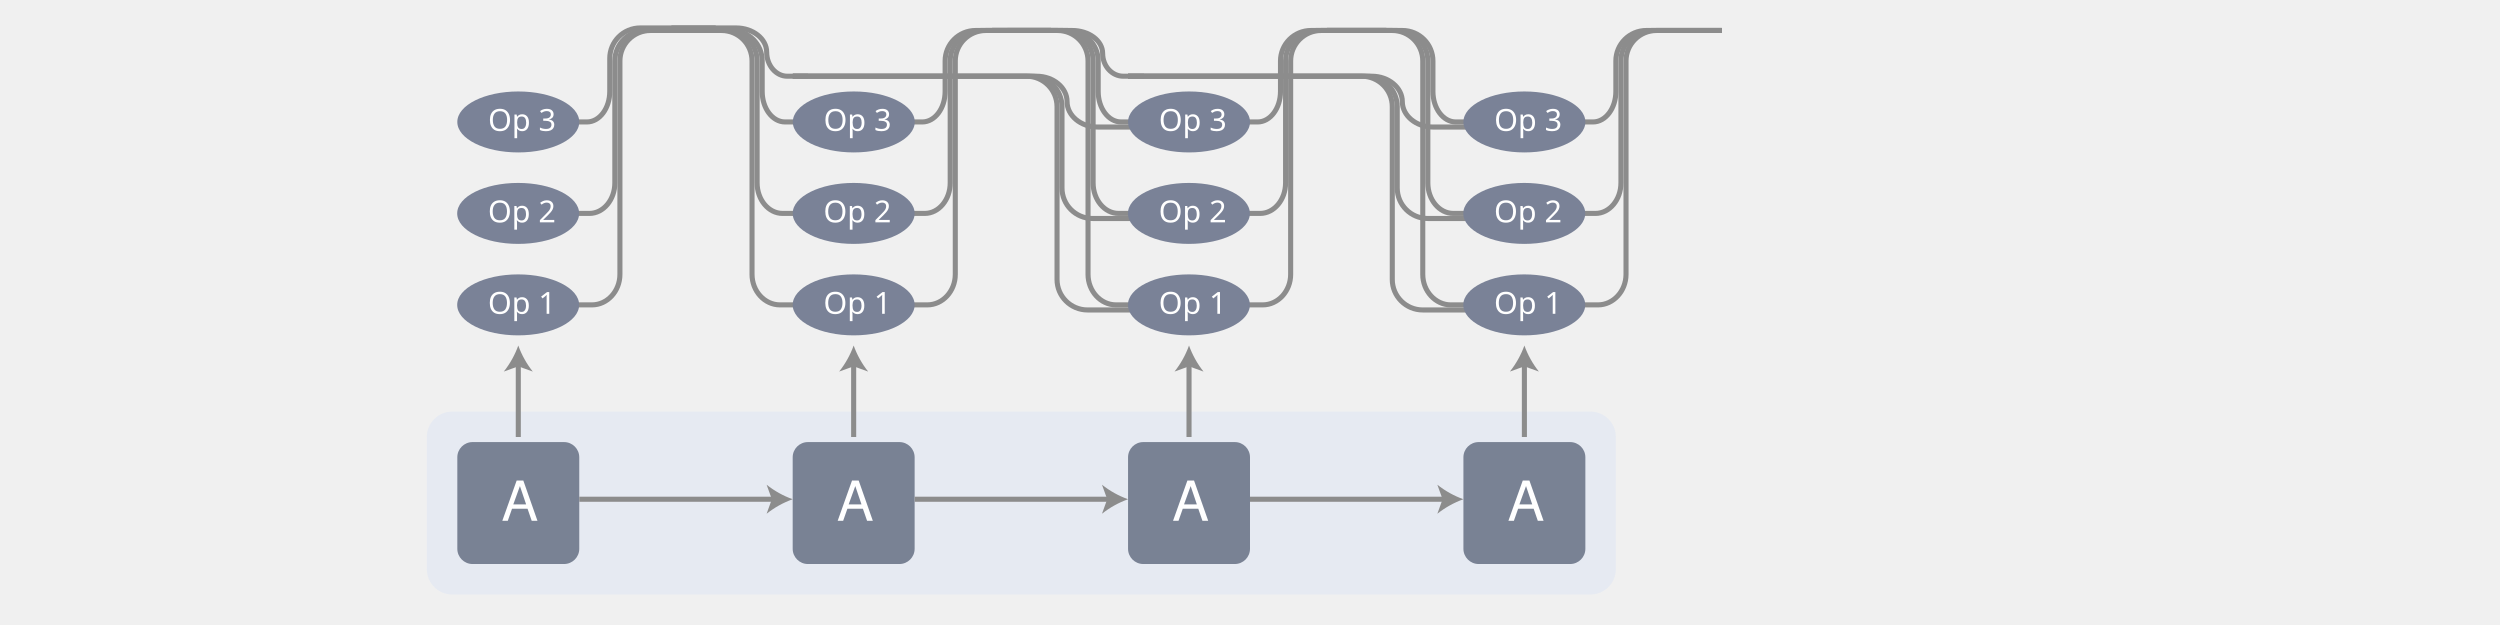
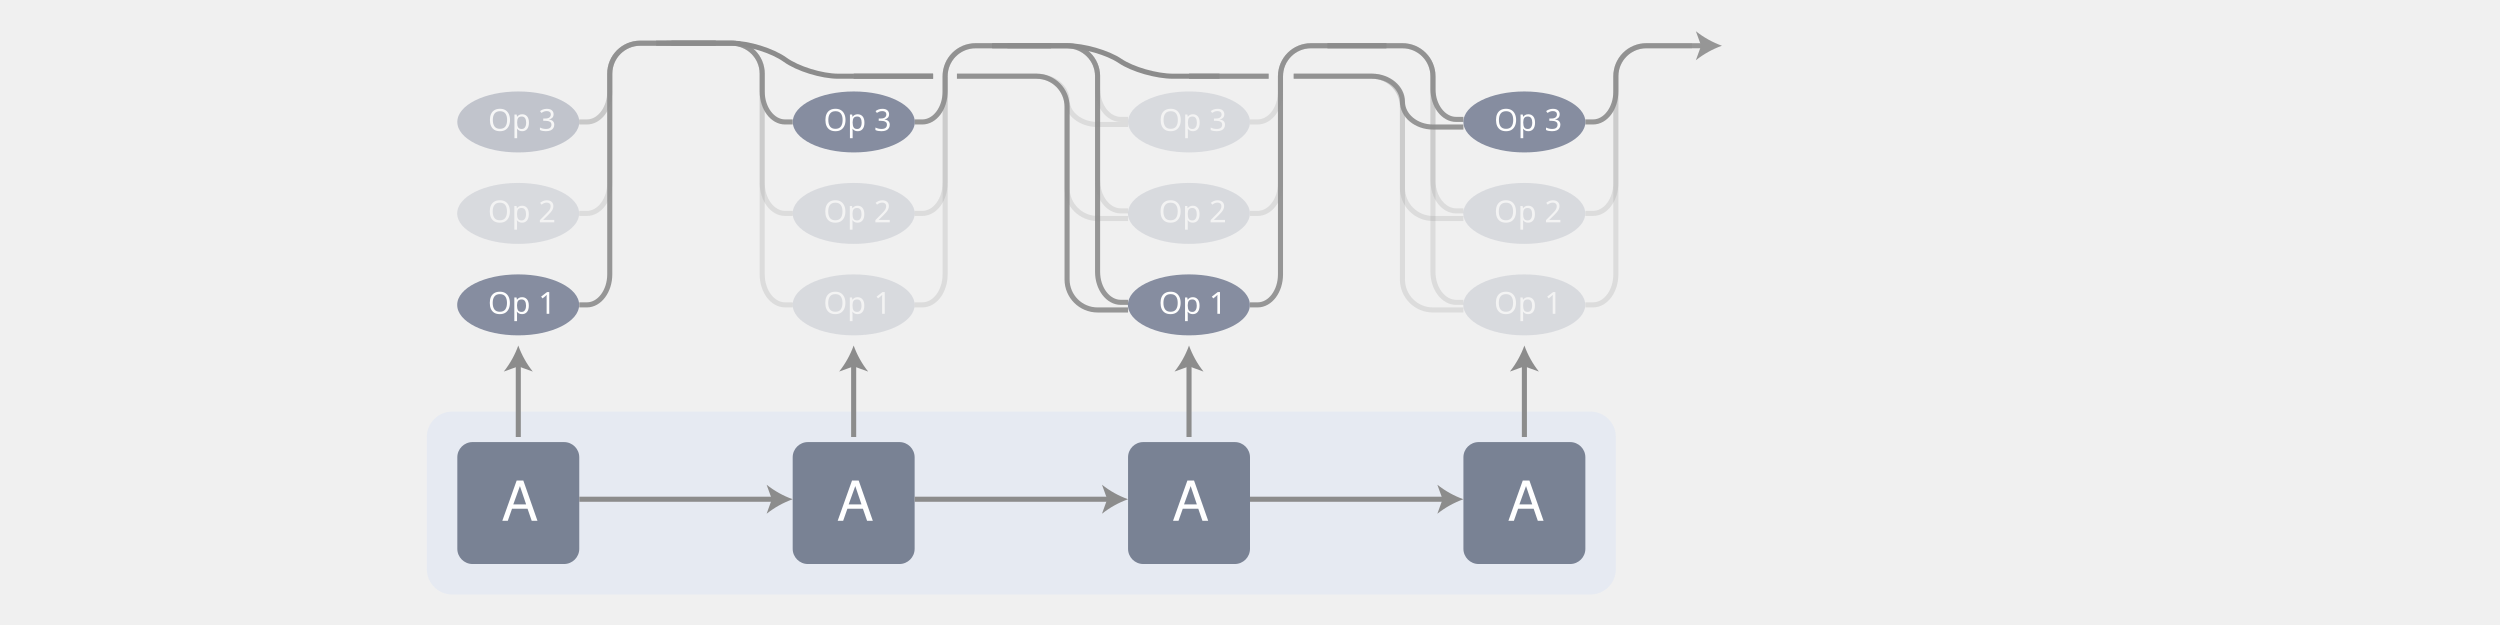
<svg xmlns="http://www.w3.org/2000/svg" xmlns:xlink="http://www.w3.org/1999/xlink" id="background" width="984" height="246" viewBox="0 0 984 246">
  <defs>
+     <clipPath id="clip-path">
+       <rect x="228" y="12" width="84" height="138" fill="none" />
+     </clipPath>
+     <clipPath id="clip-path-2">
+       <polygon points="480 12 306 12 306 36 360 36 360 138 444 138 444 36 480 36 480 12" fill="none" />
+     </clipPath>
+     <clipPath id="clip-path-3">
+       <polygon points="612 12 438 12 438 36 492 36 492 138 576 138 576 36 612 36 612 12" fill="none" />
+     </clipPath>
+     <clipPath id="clip-path-4">
+       <rect x="624" y="12" width="60" height="114" fill="none" />
+     </clipPath>
    <symbol id="rnn-bg" data-name="rnn-bg" viewBox="0 0 48 48">
      <rect width="48" height="48" rx="6" ry="6" fill="#798294" />
    </symbol>
    <symbol id="rnn-a" data-name="rnn-a" viewBox="0 0 48 48">
      <use id="rnn-bg-3" data-name="rnn-bg" width="48" height="48" xlink:href="#rnn-bg" />
      <text transform="translate(17.33 31)" font-size="21.77" fill="#fff" font-family="Helvetica" letter-spacing="-1">A</text>
    </symbol>
  </defs>
  <g id="_Group_" data-name="&lt;Group&gt;">
    <rect x="168" y="162" width="468" height="72" rx="10" ry="10" fill="#e6eaf2" />
  </g>
-   <g>
-     <path d="M222,120h11c6.05,0,11-5.4,11-12V24a12,12,0,0,1,12-12h25.75" fill="none" stroke="#8c8c8c" stroke-miterlimit="10" stroke-width="2" />
-     <path d="M222,84h10c5.51,0,10-5.4,10-12V24a12,12,0,0,1,12-12h27.7" fill="none" stroke="#8c8c8c" stroke-miterlimit="10" stroke-width="2" />
-     <path d="M222,48h9c5,0,9-5.4,9-12V23a12,12,0,0,1,12-12h29.7" fill="none" stroke="#8c8c8c" stroke-miterlimit="10" stroke-width="2" />
-   </g>
-   <g>
-     <path d="M318,120H307c-6.05,0-11-5.4-11-12V24a12,12,0,0,0-12-12H258.25" fill="none" stroke="#8c8c8c" stroke-miterlimit="10" stroke-width="2" />
-     <path d="M318,84H308c-5.51,0-10-5.4-10-12V24a12,12,0,0,0-12-12h-27.7" fill="none" stroke="#8c8c8c" stroke-miterlimit="10" stroke-width="2" />
-     <path d="M318,48h-9c-5,0-9-5.4-9-12V24a12,12,0,0,0-12-12h-29.7" fill="none" stroke="#8c8c8c" stroke-miterlimit="10" stroke-width="2" />
-   </g>
-   <g>
-     <path d="M354,120h11c6.05,0,11-5.4,11-12V24a12,12,0,0,1,12-12h25.75" fill="none" stroke="#8c8c8c" stroke-miterlimit="10" stroke-width="2" />
-     <path d="M354,84h10c5.51,0,10-5.4,10-12V24a12,12,0,0,1,12-12h27.7" fill="none" stroke="#8c8c8c" stroke-miterlimit="10" stroke-width="2" />
-     <path d="M354,48h9c5,0,9-5.4,9-12V24a12,12,0,0,1,12-12h29.7" fill="none" stroke="#8c8c8c" stroke-miterlimit="10" stroke-width="2" />
-   </g>
-   <g>
-     <path d="M583,122H560a12,12,0,0,1-12-12V42a12,12,0,0,0-12-12H444" fill="none" stroke="#8c8c8c" stroke-miterlimit="10" stroke-width="2" />
-     <path d="M583,86H561.95a12,12,0,0,1-12-12V42a12,12,0,0,0-12-12H444" fill="none" stroke="#8c8c8c" stroke-miterlimit="10" stroke-width="2" />
-     <path d="M583,50H563.95c-6.6,0-12-4.5-12-10s-5.4-10-12-10H444" fill="none" stroke="#8c8c8c" stroke-miterlimit="10" stroke-width="2" />
-   </g>
-   <g>
-     <path d="M451.05,122h-23a12,12,0,0,1-12-12V42a12,12,0,0,0-12-12h-92" fill="none" stroke="#8c8c8c" stroke-miterlimit="10" stroke-width="2" />
-     <path d="M451.05,86H430a12,12,0,0,1-12-12V42a12,12,0,0,0-12-12H312.05" fill="none" stroke="#8c8c8c" stroke-miterlimit="10" stroke-width="2" />
-     <path d="M451.05,50H432c-6.6,0-12-4.5-12-10s-5.4-10-12-10H312.05" fill="none" stroke="#8c8c8c" stroke-miterlimit="10" stroke-width="2" />
-   </g>
-   <g>
-     <path d="M486,120h11c6.05,0,11-5.4,11-12V24a12,12,0,0,1,12-12h25.75" fill="none" stroke="#8c8c8c" stroke-miterlimit="10" stroke-width="2" />
-     <path d="M486,84h10c5.51,0,10-5.4,10-12V24a12,12,0,0,1,12-12h27.7" fill="none" stroke="#8c8c8c" stroke-miterlimit="10" stroke-width="2" />
-     <path d="M486,48h9c5,0,9-5.4,9-12V24a12,12,0,0,1,12-12h29.7" fill="none" stroke="#8c8c8c" stroke-miterlimit="10" stroke-width="2" />
-   </g>
-   <g>
-     <path d="M582,120H571c-6,0-11-5.4-11-12V24a12,12,0,0,0-12-12H522.25" fill="none" stroke="#8c8c8c" stroke-miterlimit="10" stroke-width="2" />
-     <path d="M582,84H572c-5.51,0-10-5.4-10-12V24a12,12,0,0,0-12-12h-27.7" fill="none" stroke="#8c8c8c" stroke-miterlimit="10" stroke-width="2" />
-     <path d="M582,48h-9c-5,0-9-5.4-9-12V24a12,12,0,0,0-12-12h-29.7" fill="none" stroke="#8c8c8c" stroke-miterlimit="10" stroke-width="2" />
-   </g>
-   <path d="M450.25,120h-11c-6.05,0-11-5.4-11-12V24a12,12,0,0,0-12-12H390.5" fill="none" stroke="#8c8c8c" stroke-miterlimit="10" stroke-width="2" />
-   <path d="M450.25,84h-10c-5.51,0-10-5.4-10-12V24a12,12,0,0,0-12-12H390.5" fill="none" stroke="#8c8c8c" stroke-miterlimit="10" stroke-width="2" />
-   <path d="M450.25,48h-9c-5,0-9-5.4-9-12V24a12,12,0,0,0-12-12H390.5" fill="none" stroke="#8c8c8c" stroke-miterlimit="10" stroke-width="2" />
-   <path d="M450.25,30h-8.12C437.67,30,434,26,434,21s-5.4-9-12-9H396.5" fill="none" stroke="#8c8c8c" stroke-miterlimit="10" stroke-width="2" />
-   <path d="M318,30h-8.12c-4.47,0-8.12-4.28-8.12-9.5s-5.4-9.5-12-9.5H264.25" fill="none" stroke="#8c8c8c" stroke-miterlimit="10" stroke-width="2" />
-   <g>
-     <path d="M618,120h11c6,0,11-5.4,11-12V24a12,12,0,0,1,12-12h25.75" fill="none" stroke="#8c8c8c" stroke-miterlimit="10" stroke-width="2" />
-     <path d="M618,84h10c5.51,0,10-5.4,10-12V24a12,12,0,0,1,12-12h27.7" fill="none" stroke="#8c8c8c" stroke-miterlimit="10" stroke-width="2" />
-     <path d="M618,48h9c5,0,9-5.4,9-12V24a12,12,0,0,1,12-12h29.7" fill="none" stroke="#8c8c8c" stroke-miterlimit="10" stroke-width="2" />
+   <path d="M367.26,30H330c-6.6,0-16.05-2.93-21-6.5S294.6,17,288,17H264.25" fill="none" stroke="#8c8c8c" stroke-miterlimit="10" stroke-width="2" />
+   <g clip-path="url(#clip-path)">
+     <g opacity="0.9">
+       <path d="M222,120h9c4.95,0,9-5.4,9-12V29a12,12,0,0,1,12-12h29.75" fill="none" stroke="#8c8c8c" stroke-miterlimit="10" stroke-width="2" />
+     </g>
+     <g opacity="0.2">
+       <path d="M222,84h9c4.95,0,9-5.4,9-12V29a12,12,0,0,1,12-12h29.75" fill="none" stroke="#8c8c8c" stroke-miterlimit="10" stroke-width="2" />
+     </g>
+     <g opacity="0.4">
+       <path d="M222,48h9c5,0,9-5.4,9-12V29a12,12,0,0,1,12-12h29.7" fill="none" stroke="#8c8c8c" stroke-miterlimit="10" stroke-width="2" />
+     </g>
+     <g opacity="0.2">
+       <path d="M318,120h-9c-4.95,0-9-5.4-9-12V29a12,12,0,0,0-12-12H262.25" fill="none" stroke="#8c8c8c" stroke-miterlimit="10" stroke-width="2" />
+     </g>
+     <g opacity="0.2">
+       <path d="M318,84h-9c-4.95,0-9-5.4-9-12V29a12,12,0,0,0-12-12H262.25" fill="none" stroke="#8c8c8c" stroke-miterlimit="10" stroke-width="2" />
+     </g>
+     <g opacity="0.9">
+       <path d="M318,48h-9c-4.95,0-9-5.4-9-12V29a12,12,0,0,0-12-12H258.25" fill="none" stroke="#8c8c8c" stroke-miterlimit="10" stroke-width="2" />
+     </g>
+   </g>
+   <g clip-path="url(#clip-path-2)">
+     <g opacity="0.2">
+       <path d="M354,120h9c5,0,9-5.4,9-12V30a12,12,0,0,1,12-12h29.7" fill="none" stroke="#8c8c8c" stroke-miterlimit="10" stroke-width="2" />
+     </g>
+     <g opacity="0.2">
+       <path d="M354,84h9c5,0,9-5.4,9-12V30a12,12,0,0,1,12-12h29.7" fill="none" stroke="#8c8c8c" stroke-miterlimit="10" stroke-width="2" />
+     </g>
+     <g opacity="0.9">
+       <path d="M354,48h9c5,0,9-5.4,9-12V30a12,12,0,0,1,12-12h29.7" fill="none" stroke="#8c8c8c" stroke-miterlimit="10" stroke-width="2" />
+     </g>
+     <g opacity="0.9">
+       <path d="M367.26,30H336" fill="none" stroke="#8c8c8c" stroke-miterlimit="10" stroke-width="2" />
+     </g>
+     <g opacity="0.9">
+       <path d="M451.05,122H432a12,12,0,0,1-12-12V42a12,12,0,0,0-12-12H376.65" fill="none" stroke="#8c8c8c" stroke-miterlimit="10" stroke-width="2" />
+     </g>
+     <g opacity="0.2">
+       <path d="M367.26,30H336" fill="none" stroke="#8c8c8c" stroke-miterlimit="10" stroke-width="2" />
+     </g>
+     <g opacity="0.2">
+       <path d="M451.05,86H432a12,12,0,0,1-12-12V42a12,12,0,0,0-12-12H376.65" fill="none" stroke="#8c8c8c" stroke-miterlimit="10" stroke-width="2" />
+     </g>
+     <g opacity="0.2">
+       <path d="M367.26,30H336" fill="none" stroke="#8c8c8c" stroke-miterlimit="10" stroke-width="2" />
+     </g>
+     <g opacity="0.2">
+       <path d="M451.05,49H432c-6.6,0-12-4.27-12-9.5S414.6,30,408,30H376.65" fill="none" stroke="#8c8c8c" stroke-miterlimit="10" stroke-width="2" />
+     </g>
+     <g opacity="0.9">
+       <path d="M450.25,119h-9.12c-5,0-9.12-5.4-9.12-12V30a12,12,0,0,0-12-12H390.5" fill="none" stroke="#8c8c8c" stroke-miterlimit="10" stroke-width="2" />
+     </g>
+     <g opacity="0.2">
+       <path d="M450.25,83h-9.12c-5,0-9.12-5.4-9.12-12V30a12,12,0,0,0-12-12H390.5" fill="none" stroke="#8c8c8c" stroke-miterlimit="10" stroke-width="2" />
+     </g>
+     <g opacity="0.2">
+       <path d="M450.25,47h-9.12c-5,0-9.12-5.4-9.12-12V30a12,12,0,0,0-12-12H390.5" fill="none" stroke="#8c8c8c" stroke-miterlimit="10" stroke-width="2" />
+     </g>
+     <path d="M492,30H461.75c-6.6,0-16-2.7-20.87-6S426.6,18,420,18H396.5" fill="none" stroke="#8c8c8c" stroke-miterlimit="10" stroke-width="2" />
+   </g>
+   <g clip-path="url(#clip-path-3)">
+     <g opacity="0.9">
+       <path d="M486,120h9c5,0,9-5.4,9-12V30a12,12,0,0,1,12-12h29.7" fill="none" stroke="#8c8c8c" stroke-miterlimit="10" stroke-width="2" />
+     </g>
+     <g opacity="0.2">
+       <path d="M486,84h9c5,0,9-5.4,9-12V30a12,12,0,0,1,12-12h29.7" fill="none" stroke="#8c8c8c" stroke-miterlimit="10" stroke-width="2" />
+     </g>
+     <g opacity="0.2">
+       <path d="M486,48h9c5,0,9-5.4,9-12V30a12,12,0,0,1,12-12h29.7" fill="none" stroke="#8c8c8c" stroke-miterlimit="10" stroke-width="2" />
+     </g>
+     <g opacity="0.2">
+       <path d="M499.33,30H468" fill="none" stroke="#8c8c8c" stroke-miterlimit="10" stroke-width="2" />
+     </g>
+     <g opacity="0.2">
+       <path d="M583.05,122H564a12,12,0,0,1-12-12V42a12,12,0,0,0-12-12H509.2" fill="none" stroke="#8c8c8c" stroke-miterlimit="10" stroke-width="2" />
+     </g>
+     <g opacity="0.2">
+       <path d="M499.33,30H468" fill="none" stroke="#8c8c8c" stroke-miterlimit="10" stroke-width="2" />
+     </g>
+     <g opacity="0.2">
+       <path d="M583.05,86H564a12,12,0,0,1-12-12V42a12,12,0,0,0-12-12H509.2" fill="none" stroke="#8c8c8c" stroke-miterlimit="10" stroke-width="2" />
+     </g>
+     <g opacity="0.9">
+       <path d="M499.33,30H468" fill="none" stroke="#8c8c8c" stroke-miterlimit="10" stroke-width="2" />
+     </g>
+     <g opacity="0.9">
+       <path d="M583.05,50H564c-6.6,0-12-4.5-12-10s-5.4-10-12-10H509.2" fill="none" stroke="#8c8c8c" stroke-miterlimit="10" stroke-width="2" />
+     </g>
+     <g opacity="0.2">
+       <path d="M582.25,119h-9.12c-5,0-9.12-5.4-9.12-12V30a12,12,0,0,0-12-12H522.5" fill="none" stroke="#8c8c8c" stroke-miterlimit="10" stroke-width="2" />
+     </g>
+     <g opacity="0.2">
+       <path d="M582.25,83h-9.12c-5,0-9.12-5.4-9.12-12V30a12,12,0,0,0-12-12H522.5" fill="none" stroke="#8c8c8c" stroke-miterlimit="10" stroke-width="2" />
+     </g>
+     <g opacity="0.9">
+       <path d="M582.25,47h-9.12c-5,0-9.12-5.4-9.12-12V30a12,12,0,0,0-12-12H522.5" fill="none" stroke="#8c8c8c" stroke-miterlimit="10" stroke-width="2" />
+     </g>
+   </g>
+   <g clip-path="url(#clip-path-4)">
+     <g opacity="0.9">
+       <g>
+         <path d="M618,48h9c5,0,9-5.4,9-12V30a12,12,0,0,1,12-12h22.46" fill="none" stroke="#8c8c8c" stroke-miterlimit="10" stroke-width="2" />
+         <path d="M677.75,18a36.27,36.27,0,0,0-10.26,5.71L669.56,18l-2.06-5.71A36.24,36.24,0,0,0,677.75,18Z" fill="#8c8c8c" />
+       </g>
+     </g>
+     <g opacity="0.2">
+       <path d="M618,120h9c5,0,9-5.4,9-12V30a12,12,0,0,1,12-12H666" fill="none" stroke="#8c8c8c" stroke-miterlimit="10" stroke-width="2" />
+     </g>
+     <g opacity="0.2">
+       <path d="M618,84h9c5,0,9-5.4,9-12V30a12,12,0,0,1,12-12H666" fill="none" stroke="#8c8c8c" stroke-miterlimit="10" stroke-width="2" />
+     </g>
  </g>
  <use width="48" height="48" transform="translate(180 174)" xlink:href="#rnn-a" />
  <use width="48" height="48" transform="translate(312 174)" xlink:href="#rnn-a" />
  <use width="48" height="48" transform="translate(444 174)" xlink:href="#rnn-a" />
  <use id="rnn-a-9" data-name="rnn-a" width="48" height="48" transform="translate(576 174)" xlink:href="#rnn-a" />
-   <g>
+   <g opacity="0.9">
    <ellipse cx="203.95" cy="120" rx="24" ry="12" fill="#7a8297" />
    <text transform="translate(192.05 123.52)" font-size="12" fill="#fff" font-family="Myriad Pro">Op 1</text>
  </g>
-   <g>
+   <g opacity="0.2">
    <ellipse cx="203.95" cy="84" rx="24" ry="12" fill="#7a8297" />
    <text transform="translate(192.05 87.52)" font-size="12" fill="#fff" font-family="Myriad Pro">Op 2</text>
  </g>
-   <g>
+   <g opacity="0.4">
    <ellipse cx="204" cy="48" rx="24" ry="12" fill="#7a8297" />
    <text transform="translate(192.1 51.52)" font-size="12" fill="#fff" font-family="Myriad Pro">Op 3</text>
  </g>
-   <g>
+   <g opacity="0.2">
    <ellipse cx="336" cy="120" rx="24" ry="12" fill="#7a8297" />
    <text transform="translate(324.1 123.52)" font-size="12" fill="#fff" font-family="Myriad Pro">Op 1</text>
  </g>
-   <g>
+   <g opacity="0.2">
    <ellipse cx="336" cy="84" rx="24" ry="12" fill="#7a8297" />
    <text transform="translate(324.1 87.52)" font-size="12" fill="#fff" font-family="Myriad Pro">Op 2</text>
  </g>
-   <g>
+   <g opacity="0.9">
    <ellipse cx="336.05" cy="48" rx="24" ry="12" fill="#7a8297" />
    <text transform="translate(324.15 51.52)" font-size="12" fill="#fff" font-family="Myriad Pro">Op 3</text>
  </g>
-   <g>
+   <g opacity="0.9">
    <ellipse cx="467.95" cy="120" rx="24" ry="12" fill="#7a8297" />
    <text transform="translate(456.05 123.52)" font-size="12" fill="#fff" font-family="Myriad Pro">Op 1</text>
  </g>
-   <g>
+   <g opacity="0.2">
    <ellipse cx="467.95" cy="84" rx="24" ry="12" fill="#7a8297" />
    <text transform="translate(456.05 87.52)" font-size="12" fill="#fff" font-family="Myriad Pro">Op 2</text>
  </g>
-   <g>
+   <g opacity="0.2">
    <ellipse cx="468" cy="48" rx="24" ry="12" fill="#7a8297" />
    <text transform="translate(456.1 51.52)" font-size="12" fill="#fff" font-family="Myriad Pro">Op 3</text>
  </g>
-   <g>
+   <g opacity="0.2">
    <ellipse cx="599.95" cy="120" rx="24" ry="12" fill="#7a8297" />
    <text transform="translate(588.05 123.52)" font-size="12" fill="#fff" font-family="Myriad Pro">Op 1</text>
  </g>
-   <g>
+   <g opacity="0.2">
    <ellipse cx="599.95" cy="84" rx="24" ry="12" fill="#7a8297" />
    <text transform="translate(588.05 87.52)" font-size="12" fill="#fff" font-family="Myriad Pro">Op 2</text>
  </g>
-   <g>
+   <g opacity="0.9">
    <ellipse cx="600" cy="48" rx="24" ry="12" fill="#7a8297" />
    <text transform="translate(588.1 51.52)" font-size="12" fill="#fff" font-family="Myriad Pro">Op 3</text>
  </g>
  <g>
    <line x1="228" y1="196.5" x2="304.76" y2="196.5" fill="none" stroke="#8c8c8c" stroke-miterlimit="10" stroke-width="2" />
    <path d="M312,196.5a36.27,36.27,0,0,0-10.26,5.71l2.06-5.71-2.06-5.71A36.23,36.23,0,0,0,312,196.5Z" fill="#8c8c8c" />
  </g>
  <g>
    <line x1="204" y1="172" x2="204" y2="143.24" fill="none" stroke="#8c8c8c" stroke-miterlimit="10" stroke-width="2" />
    <path d="M204,136a36.27,36.27,0,0,0,5.71,10.26L204,144.19l-5.71,2.06A36.23,36.23,0,0,0,204,136Z" fill="#8c8c8c" />
  </g>
  <g>
    <line x1="336" y1="172" x2="336" y2="143.24" fill="none" stroke="#8c8c8c" stroke-miterlimit="10" stroke-width="2" />
    <path d="M336,136a36.27,36.27,0,0,0,5.71,10.26L336,144.19l-5.71,2.06A36.23,36.23,0,0,0,336,136Z" fill="#8c8c8c" />
  </g>
  <g>
    <line x1="468" y1="172" x2="468" y2="143.24" fill="none" stroke="#8c8c8c" stroke-miterlimit="10" stroke-width="2" />
    <path d="M468,136a36.27,36.27,0,0,0,5.71,10.26L468,144.19l-5.71,2.06A36.23,36.23,0,0,0,468,136Z" fill="#8c8c8c" />
  </g>
  <g>
    <line x1="600" y1="172" x2="600" y2="143.24" fill="none" stroke="#8c8c8c" stroke-miterlimit="10" stroke-width="2" />
    <path d="M600,136a36.27,36.27,0,0,0,5.71,10.26L600,144.19l-5.71,2.06A36.23,36.23,0,0,0,600,136Z" fill="#8c8c8c" />
  </g>
  <g>
    <line x1="360" y1="196.5" x2="436.76" y2="196.5" fill="none" stroke="#8c8c8c" stroke-miterlimit="10" stroke-width="2" />
    <path d="M444,196.5a36.27,36.27,0,0,0-10.26,5.71l2.06-5.71-2.06-5.71A36.23,36.23,0,0,0,444,196.5Z" fill="#8c8c8c" />
  </g>
  <g>
    <line x1="492" y1="196.5" x2="568.76" y2="196.5" fill="none" stroke="#8c8c8c" stroke-miterlimit="10" stroke-width="2" />
    <path d="M576,196.5a36.27,36.27,0,0,0-10.26,5.71l2.06-5.71-2.06-5.71A36.23,36.23,0,0,0,576,196.5Z" fill="#8c8c8c" />
  </g>
</svg>
